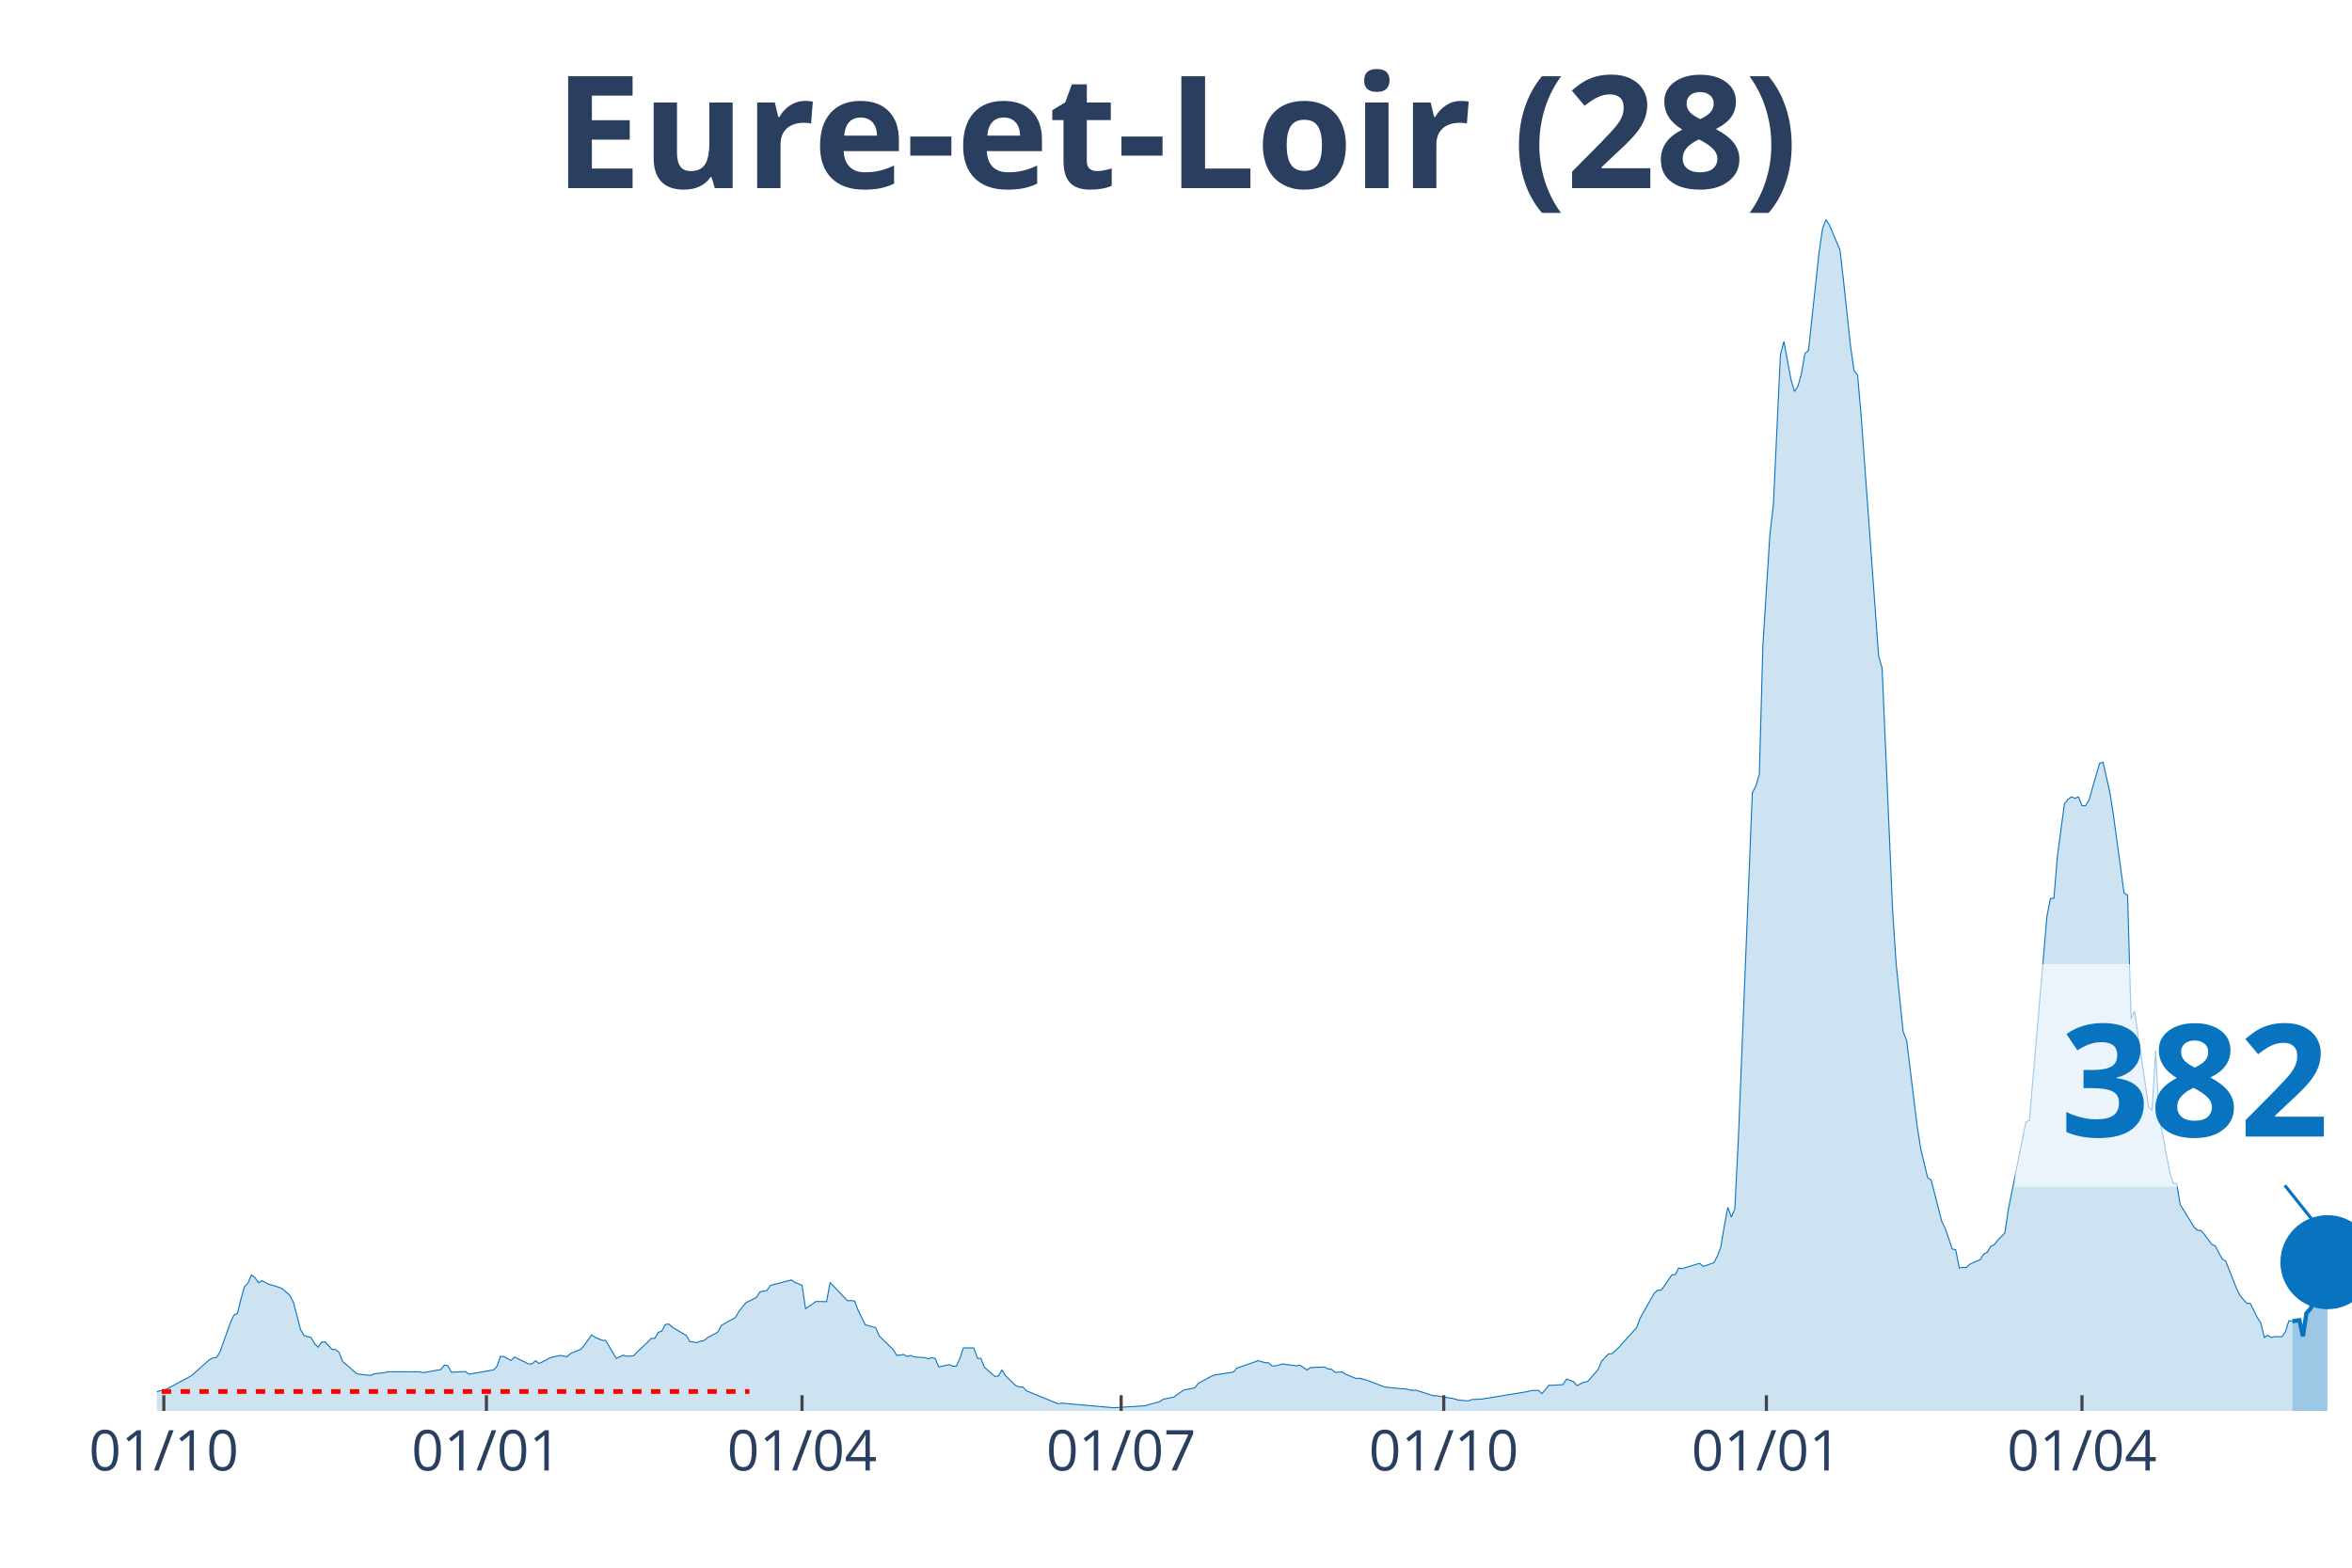
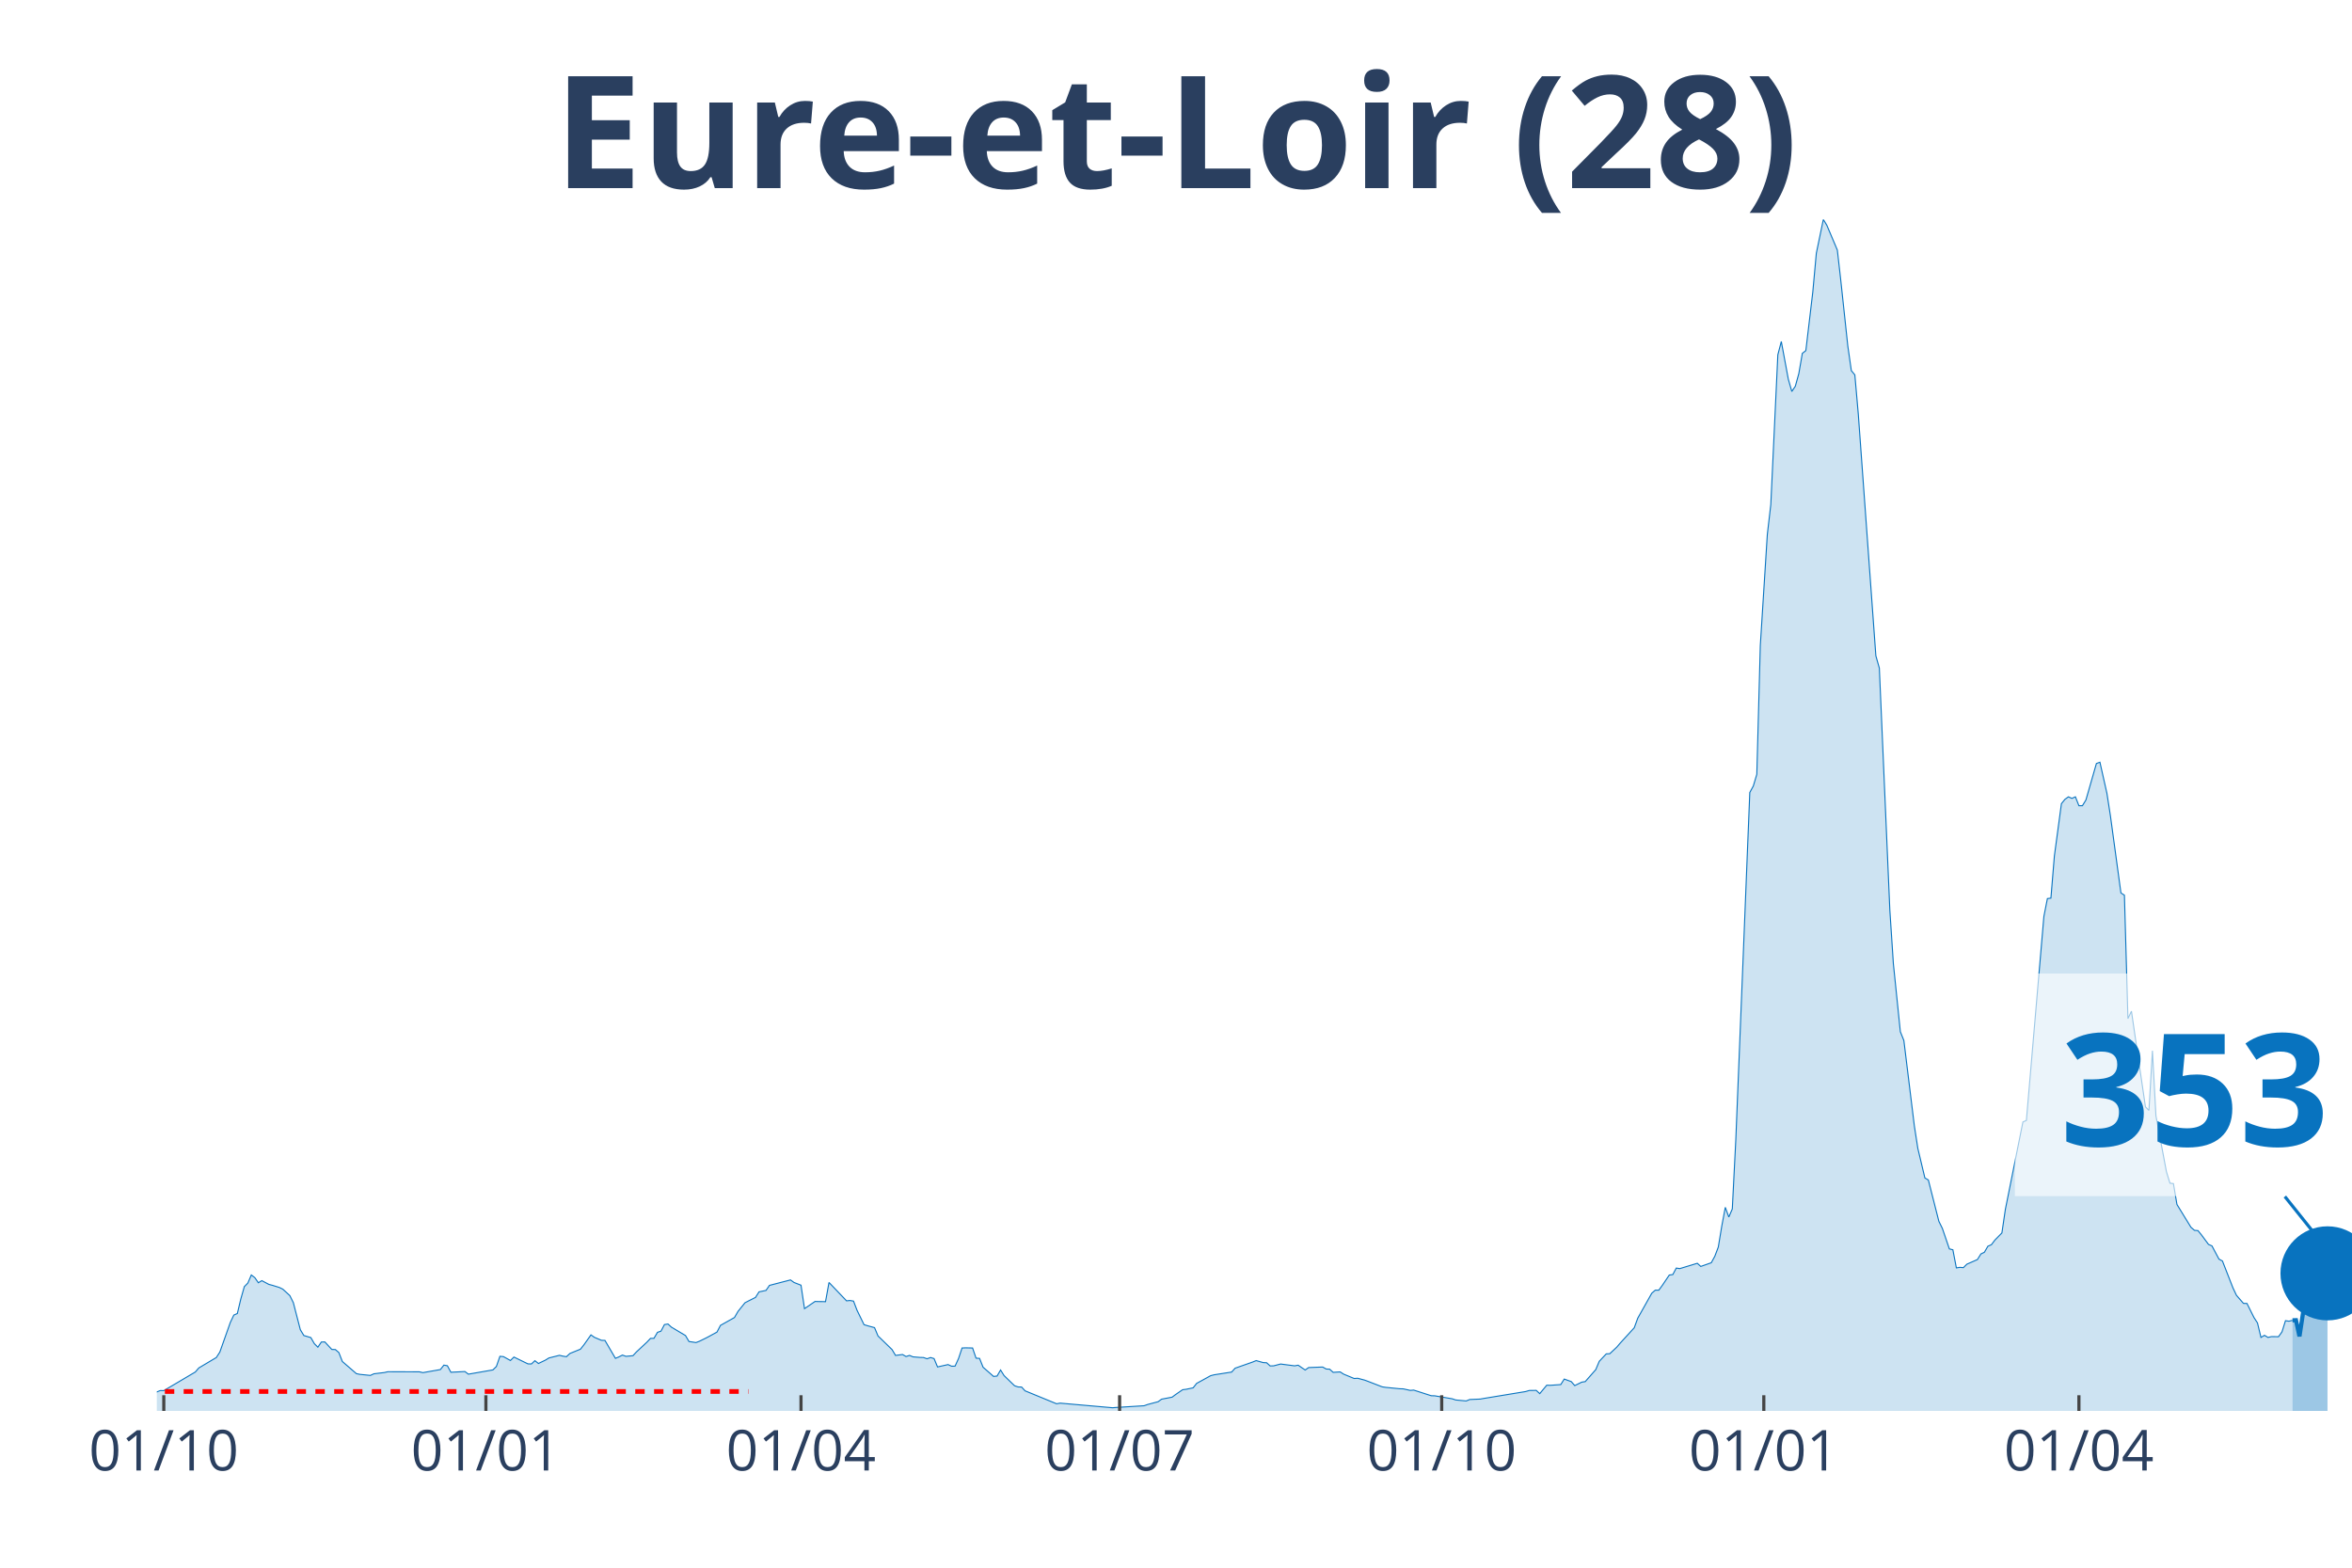
<svg xmlns="http://www.w3.org/2000/svg" class="main-svg" width="1125" height="750" style="" viewBox="0 0 750 500">
  <rect x="0" y="0" width="750" height="500" style="fill: rgb(0, 0, 0); fill-opacity: 0;" />
-   <defs id="defs-bcfba3">
+   <defs id="defs-0826df">
    <g class="clips">
-       <clipPath id="clipbcfba3xyplot" class="plotclip">
+       <clipPath id="clip0826dfxyplot" class="plotclip">
        <rect width="700" height="380" />
      </clipPath>
-       <clipPath class="axesclip" id="clipbcfba3x">
+       <clipPath class="axesclip" id="clip0826dfx">
        <rect x="50" y="0" width="700" height="500" />
      </clipPath>
-       <clipPath class="axesclip" id="clipbcfba3y">
+       <clipPath class="axesclip" id="clip0826dfy">
        <rect x="0" y="70" width="750" height="380" />
      </clipPath>
-       <clipPath class="axesclip" id="clipbcfba3xy">
+       <clipPath class="axesclip" id="clip0826dfxy">
        <rect x="50" y="70" width="700" height="380" />
      </clipPath>
    </g>
    <g class="gradients" />
  </defs>
  <g class="bglayer">
    <rect class="bg" x="50" y="70" width="700" height="380" style="fill: rgb(0, 0, 0); fill-opacity: 0; stroke-width: 0;" />
  </g>
  <g class="layer-below">
    <g class="imagelayer" />
    <g class="shapelayer" />
  </g>
  <g class="cartesianlayer">
    <g class="subplot xy">
      <g class="layer-subplot">
        <g class="shapelayer" />
        <g class="imagelayer" />
      </g>
      <g class="gridlayer">
        <g class="x">
-           <path class="xgrid crisp" transform="translate(52.24,0)" d="M0,70v380" style="stroke: rgb(255, 255, 255); stroke-opacity: 1; stroke-width: 1px;" />
-           <path class="xgrid crisp" transform="translate(155.11,0)" d="M0,70v380" style="stroke: rgb(255, 255, 255); stroke-opacity: 1; stroke-width: 1px;" />
-           <path class="xgrid crisp" transform="translate(255.75,0)" d="M0,70v380" style="stroke: rgb(255, 255, 255); stroke-opacity: 1; stroke-width: 1px;" />
-           <path class="xgrid crisp" transform="translate(357.51,0)" d="M0,70v380" style="stroke: rgb(255, 255, 255); stroke-opacity: 1; stroke-width: 1px;" />
-           <path class="xgrid crisp" transform="translate(460.38,0)" d="M0,70v380" style="stroke: rgb(255, 255, 255); stroke-opacity: 1; stroke-width: 1px;" />
-           <path class="xgrid crisp" transform="translate(563.26,0)" d="M0,70v380" style="stroke: rgb(255, 255, 255); stroke-opacity: 1; stroke-width: 1px;" />
-           <path class="xgrid crisp" transform="translate(663.9,0)" d="M0,70v380" style="stroke: rgb(255, 255, 255); stroke-opacity: 1; stroke-width: 1px;" />
+           <path class="xgrid crisp" transform="translate(52.23,0)" d="M0,70v380" style="stroke: rgb(255, 255, 255); stroke-opacity: 1; stroke-width: 1px;" />
+           <path class="xgrid crisp" transform="translate(154.94,0)" d="M0,70v380" style="stroke: rgb(255, 255, 255); stroke-opacity: 1; stroke-width: 1px;" />
+           <path class="xgrid crisp" transform="translate(255.42,0)" d="M0,70v380" style="stroke: rgb(255, 255, 255); stroke-opacity: 1; stroke-width: 1px;" />
+           <path class="xgrid crisp" transform="translate(357.02,0)" d="M0,70v380" style="stroke: rgb(255, 255, 255); stroke-opacity: 1; stroke-width: 1px;" />
+           <path class="xgrid crisp" transform="translate(459.73,0)" d="M0,70v380" style="stroke: rgb(255, 255, 255); stroke-opacity: 1; stroke-width: 1px;" />
+           <path class="xgrid crisp" transform="translate(562.44,0)" d="M0,70v380" style="stroke: rgb(255, 255, 255); stroke-opacity: 1; stroke-width: 1px;" />
+           <path class="xgrid crisp" transform="translate(662.92,0)" d="M0,70v380" style="stroke: rgb(255, 255, 255); stroke-opacity: 1; stroke-width: 1px;" />
        </g>
        <g class="y" />
      </g>
      <g class="zerolinelayer" />
      <path class="xlines-below" />
      <path class="ylines-below" />
      <g class="overlines-below" />
      <g class="xaxislayer-below" />
      <g class="yaxislayer-below" />
      <g class="overaxes-below" />
-       <g class="plot" transform="translate(50, 70)" clip-path="url('#clipbcfba3xyplot')">
+       <g class="plot" transform="translate(50, 70)" clip-path="url('#clip0826dfxyplot')">
        <g class="scatterlayer mlayer">
-           <g class="trace scatter trace81fd1c" style="stroke-miterlimit: 2;">
+           <g class="trace scatter trace5cdfe7" style="stroke-miterlimit: 2;">
            <g class="fills">
              <g>
-                 <path class="js-fill" d="M680.99,380L-152.08,380L-152.08,379.13L-119.65,379.65L-118.53,379.8L-88.34,379.86L-87.22,379.88L-70.45,379.31L-69.33,379.28L-57.03,378.38L-55.91,377.89L-31.31,375.64L-30.19,375.38L-27.96,374.69L-26.84,373.36L-20.13,373.42L-19.01,374.51L-16.77,373.82L-15.65,373.85L-7.83,373.45L-6.71,373.65L-2.24,373.91L-1.12,374.4L1.12,373.5L2.24,373.53L10.06,369.32L11.18,368.65L16.77,363.66L17.89,363.11L19.01,362.97L20.13,361.23L23.48,351.79L24.6,349.43L25.72,348.93L26.84,344.29L27.96,340.36L29.07,339.23L30.19,336.64L31.31,337.5L32.43,339.12L33.55,338.45L35.78,339.64L36.9,339.93L39.14,340.62L40.26,341.17L42.49,343.22L43.61,345.47L45.85,354.1L46.96,355.95L49.2,356.61L50.32,358.55L51.44,359.67L52.56,358.03L53.67,358L54.79,359.21L55.91,360.4L57.03,360.43L58.15,361.38L59.27,364.24L63.74,368.11L64.86,368.34L68.21,368.68L69.33,368.16L72.68,367.76L73.8,367.5L83.87,367.53L84.98,367.79L90.58,366.81L91.69,365.39L92.81,365.59L93.93,367.67L98.4,367.44L99.52,368.28L107.35,366.92L108.47,365.82L109.58,362.59L110.7,362.68L112.94,363.92L114.06,362.82L118.53,364.99L119.65,365.02L120.77,363.98L121.88,364.87L124.12,363.8L125.24,363.11L128.59,362.27L129.71,362.53L130.83,362.71L131.95,361.67L135.3,360.31L136.42,358.92L138.66,355.75L139.78,356.53L142.01,357.48L143.13,357.51L146.49,363.23L147.6,362.76L148.72,362.19L149.84,362.59L152.08,362.39L153.19,361.18L156.55,358.06L157.67,356.87L158.79,356.85L159.9,354.94L161.02,354.56L162.14,352.46L163.26,352.28L164.38,353.29L168.85,355.95L169.97,357.86L172.2,358.2L173.32,357.77L174.44,357.6L175.56,356.67L178.91,354.85L180.03,352.72L184.5,350.21L185.62,348.27L187.86,345.5L188.98,344.92L191.21,343.8L192.33,342.03L194.57,341.57L195.69,339.96L202.4,338.22L203.51,339.03L205.75,339.9L206.87,347.38L210.22,345.09L211.34,345.12L213.58,345.15L214.7,339.03L220.29,344.89L221.41,344.78L222.52,344.98L223.64,347.9L225.88,352.49L227,352.83L229.23,353.44L230.35,356.09L234.82,360.43L235.94,362.3L238.18,362.01L239.3,362.65L240.42,362.3L241.53,362.76L243.77,362.94L244.89,362.97L246.01,363.37L247.12,362.97L248.24,363.31L249.36,365.97L252.72,365.22L253.83,365.74L254.95,365.71L256.07,363.28L257.19,359.93L258.31,359.88L260.54,359.93L261.66,363.17L262.78,363.25L263.9,366.06L267.25,369L268.37,368.88L269.49,366.95L270.61,368.74L273.96,371.97L275.08,372.35L276.2,372.38L277.32,373.59L287.38,377.72L288.5,377.52L305.27,378.99L306.39,378.9L315.34,378.35L316.45,377.95L319.81,377.06L320.93,376.25L324.28,375.61L325.4,374.77L327.64,373.24L328.75,373.1L330.99,372.64L332.11,371.22L336.58,368.77L337.7,368.48L343.29,367.61L344.41,366.37L350,364.41L351.12,363.95L353.35,364.58L354.47,364.64L355.59,365.65L356.71,365.62L358.95,365.04L360.06,365.19L363.42,365.62L364.54,365.42L366.77,366.95L367.89,366.17L372.36,366L373.48,366.63L374.6,366.69L375.72,367.7L377.96,367.56L379.07,368.28L382.43,369.66L383.55,369.58L385.78,370.18L386.9,370.59L391.37,372.32L392.49,372.49L396.96,372.93L398.08,372.96L400.32,373.45L401.44,373.36L407.03,375.15L408.15,375.18L413.74,376.13L414.86,376.51L418.21,376.82L419.33,376.36L422.68,376.22L423.8,376.02L437.22,373.82L438.34,373.48L440.58,373.45L441.69,374.49L443.93,371.8L445.05,371.83L448.4,371.6L449.52,369.84L451.76,370.65L452.88,371.92L455.11,370.82L456.23,370.65L459.58,366.83L460.7,364.18L462.94,361.81L464.06,361.75L466.29,359.67L467.41,358.35L471.88,353.47L473,350.41L477.48,342.47L478.59,341.49L479.71,341.49L480.83,339.98L483.07,336.66L484.19,336.52L485.3,334.44L486.42,334.61L492.01,332.91L493.13,333.92L496.49,332.74L497.6,330.69L498.72,327.74L499.84,321.02L500.96,315.07L502.08,318.16L503.19,315.59L504.31,293.53L508.79,182.75L509.9,180.7L511.02,176.95L512.14,135.92L514.38,100.47L515.5,90.91L517.73,43.16L518.85,38.92L521.09,50.96L522.2,54.85L523.32,53.18L524.44,49.17L525.56,42.7L526.68,41.83L530.03,10.74L531.15,2.97L532.27,0L533.39,1.85L536.74,9.76L537.86,19.57L540.1,40.39L541.21,48.21L542.33,49.57L543.45,62.22L549.04,139.16L550.16,143.08L553.51,220.29L554.63,237.32L556.87,259.06L557.99,261.86L561.34,289.14L562.46,296.3L564.7,305.69L565.81,306.35L569.17,319.52L570.29,321.8L572.52,328.32L573.64,328.61L574.76,334.38L575.88,334.21L577,334.3L578.12,333.2L581.47,331.73L582.59,329.94L583.71,329.39L584.82,327.48L585.94,326.99L587.06,325.52L589.3,323.24L590.42,315.7L596.01,287.84L597.12,287.35L602.72,222.28L603.83,216.59L604.95,216.45L606.07,202.96L608.31,186.33L609.42,184.95L610.54,184.14L611.66,184.63L612.78,184.14L613.9,186.97L615.02,186.97L616.13,185.15L619.49,173.51L620.61,173.11L622.84,183.01L623.96,190.23L627.32,214.8L628.43,215.52L629.55,254.87L630.67,252.51L635.14,283.02L636.26,284.15L637.38,265.12L638.5,285.88L641.85,303.72L642.97,307.36L644.09,307.5L645.21,314.15L649.68,321.42L650.8,322.4L651.92,322.49L653.04,323.85L655.27,326.88L656.39,327.37L658.63,331.58L659.74,332.19L663.1,340.76L664.22,343.13L666.45,345.7L667.57,345.73L669.81,350.21L670.93,351.94L672.04,356.56L673.16,355.89L674.28,356.56L675.4,356.3L677.64,356.33L678.75,354.8L679.87,351.22L680.99,351.39" style="fill: rgb(8, 115, 191); fill-opacity: 0.2; stroke-width: 0;" />
+                 <path class="js-fill" d="M681.02,380L-151.83,380L-151.83,379.13L-119.46,379.65L-118.34,379.8L-88.2,379.86L-87.08,379.88L-70.33,379.31L-69.22,379.28L-56.94,378.38L-55.82,377.89L-31.26,375.64L-30.14,375.38L-27.91,374.69L-26.79,373.36L-20.1,373.42L-18.98,374.51L-16.75,373.82L-15.63,373.85L-7.81,373.45L-6.7,373.65L-2.23,373.91L-1.12,374.4L1.12,373.5L2.23,373.53L12.28,367.59L13.4,366.29L18.98,362.97L20.1,361.23L23.44,351.79L24.56,349.43L25.68,348.93L26.79,344.29L27.91,340.36L29.03,339.23L30.14,336.64L31.26,337.5L32.38,339.12L33.49,338.45L35.73,339.64L36.84,339.93L39.07,340.62L40.19,341.17L42.42,343.22L43.54,345.47L45.77,354.1L46.89,355.95L49.12,356.61L50.24,358.55L51.36,359.67L52.47,358.03L53.59,358L54.7,359.21L55.82,360.4L56.94,360.43L58.05,361.38L59.17,364.24L63.64,368.11L64.75,368.34L68.1,368.68L69.22,368.16L72.57,367.76L73.68,367.5L83.73,367.53L84.85,367.79L90.43,366.81L91.55,365.39L92.66,365.59L93.78,367.67L98.25,367.44L99.36,368.28L107.18,366.92L108.29,365.82L109.41,362.59L110.53,362.68L112.76,363.92L113.88,362.82L118.34,364.99L119.46,365.02L120.57,363.98L121.69,364.87L123.92,363.8L125.04,363.11L128.39,362.27L129.51,362.53L130.62,362.71L131.74,361.67L135.09,360.31L136.2,358.92L138.44,355.75L139.55,356.53L141.79,357.48L142.9,357.51L146.25,363.23L147.37,362.76L148.48,362.19L149.6,362.59L151.83,362.39L152.95,361.18L156.3,358.06L157.42,356.87L158.53,356.85L159.65,354.94L160.77,354.56L161.88,352.46L163,352.28L164.11,353.29L168.58,355.95L169.7,357.86L171.93,358.2L173.05,357.77L175.28,356.67L176.4,356.07L178.63,354.85L179.74,352.72L184.21,350.21L185.33,348.27L187.56,345.5L188.68,344.92L190.91,343.8L192.03,342.03L194.26,341.57L195.37,339.96L202.07,338.22L203.19,339.03L205.42,339.9L206.54,347.38L209.89,345.09L211,345.12L213.24,345.15L214.35,339.03L219.94,344.89L221.05,344.78L222.17,344.98L223.29,347.9L225.52,352.49L226.63,352.83L228.87,353.44L229.98,356.09L234.45,360.43L235.57,362.3L237.8,362.01L238.92,362.65L240.03,362.3L241.15,362.76L243.38,362.94L244.5,362.97L245.61,363.37L246.73,362.97L247.85,363.31L248.96,365.97L252.31,365.22L253.43,365.74L254.55,365.71L255.66,363.28L256.78,359.93L257.89,359.88L260.13,359.93L261.24,363.17L262.36,363.25L263.48,366.06L266.83,369L267.94,368.88L269.06,366.95L270.18,368.74L273.52,371.97L274.64,372.35L275.76,372.38L276.87,373.59L286.92,377.72L288.04,377.52L304.78,378.99L305.9,378.9L314.83,378.35L315.95,377.95L319.3,377.06L320.41,376.25L323.76,375.61L324.88,374.77L327.11,373.24L328.23,373.1L330.46,372.64L331.58,371.22L336.04,368.77L337.16,368.48L342.74,367.61L343.86,366.37L349.44,364.41L350.56,363.95L352.79,364.58L353.91,364.64L355.02,365.65L356.14,365.62L358.37,365.04L359.49,365.19L362.84,365.62L363.96,365.42L366.19,366.95L367.3,366.17L371.77,366L372.89,366.63L374,366.69L375.12,367.7L377.35,367.56L378.47,368.28L381.82,369.66L382.93,369.58L385.17,370.18L386.28,370.59L390.75,372.32L391.87,372.49L396.33,372.93L397.45,372.96L399.68,373.45L400.8,373.36L406.38,375.15L407.5,375.18L413.08,376.13L414.19,376.51L417.54,376.82L418.66,376.36L422.01,376.22L423.13,376.02L436.52,373.82L437.64,373.48L439.87,373.45L440.99,374.49L443.22,371.8L444.34,371.83L447.69,371.6L448.8,369.84L451.04,370.65L452.15,371.92L454.39,370.82L455.5,370.65L458.85,366.83L459.97,364.18L462.2,361.81L463.32,361.75L465.55,359.67L466.67,358.35L471.13,353.47L472.25,350.41L476.71,342.47L477.83,341.49L478.95,341.49L480.06,339.98L482.3,336.66L483.41,336.52L484.53,334.44L485.65,334.61L491.23,332.91L492.34,333.92L495.69,332.74L496.81,330.69L497.93,327.74L499.04,321.02L500.16,315.07L501.28,318.16L502.39,315.59L503.51,293.53L507.97,182.75L509.09,180.7L510.21,176.95L511.32,135.92L513.56,100.47L514.67,90.91L516.91,43.16L518.02,38.92L520.26,50.96L521.37,54.85L522.49,53.18L523.6,49.17L524.72,42.7L525.84,41.83L528.07,23.04L529.19,10.74L531.42,0L532.54,1.85L535.89,9.76L537,19.57L539.23,40.39L540.35,48.21L541.47,49.57L542.58,62.22L548.17,139.16L549.28,143.08L552.63,220.29L553.75,237.32L555.98,259.06L557.1,261.86L560.45,289.14L561.56,296.3L563.8,305.69L564.91,306.35L568.26,319.52L569.38,321.8L571.61,328.32L572.73,328.61L573.84,334.38L574.96,334.21L576.08,334.3L577.19,333.2L580.54,331.73L581.66,329.94L582.78,329.39L583.89,327.48L585.01,326.99L586.12,325.52L588.36,323.24L589.47,315.7L595.06,287.84L596.17,287.35L601.75,222.28L602.87,216.59L603.99,216.45L605.1,202.96L607.34,186.33L608.45,184.95L609.57,184.14L610.69,184.63L611.8,184.14L612.92,186.97L614.04,186.97L615.15,185.15L618.5,173.51L619.62,173.11L621.85,183.01L622.97,190.23L626.32,214.8L627.43,215.52L628.55,254.87L629.67,252.51L634.13,283.02L635.25,284.15L636.36,265.12L637.48,285.88L640.83,303.72L641.95,307.36L643.06,307.5L644.18,314.15L648.64,321.42L649.76,322.4L650.88,322.49L651.99,323.85L654.23,326.88L655.34,327.37L657.58,331.58L658.69,332.19L662.04,340.76L663.16,343.13L665.39,345.7L666.51,345.73L668.74,350.21L669.86,351.94L670.97,356.56L672.09,355.89L673.21,356.56L674.32,356.3L676.56,356.33L677.67,354.8L678.79,351.22L679.9,351.39L681.02,351.1" style="fill: rgb(8, 115, 191); fill-opacity: 0.2; stroke-width: 0;" />
              </g>
            </g>
            <g class="errorbars" />
            <g class="lines">
-               <path class="js-line" d="M-152.08,379.13L-119.65,379.65L-118.53,379.8L-88.34,379.86L-87.22,379.88L-70.45,379.31L-69.33,379.28L-57.03,378.38L-55.91,377.89L-31.31,375.64L-30.19,375.38L-27.96,374.69L-26.84,373.36L-20.13,373.42L-19.01,374.51L-16.77,373.82L-15.65,373.85L-7.83,373.45L-6.71,373.65L-2.24,373.91L-1.12,374.4L1.12,373.5L2.24,373.53L10.06,369.32L11.18,368.65L16.77,363.66L17.89,363.11L19.01,362.97L20.13,361.23L23.48,351.79L24.6,349.43L25.72,348.93L26.84,344.29L27.96,340.36L29.07,339.23L30.19,336.64L31.31,337.5L32.43,339.12L33.55,338.45L35.78,339.64L36.9,339.93L39.14,340.62L40.26,341.17L42.49,343.22L43.61,345.47L45.85,354.1L46.96,355.95L49.2,356.61L50.32,358.55L51.44,359.67L52.56,358.03L53.67,358L54.79,359.21L55.91,360.4L57.03,360.43L58.15,361.38L59.27,364.24L63.74,368.11L64.86,368.34L68.21,368.68L69.33,368.16L72.68,367.76L73.8,367.5L83.87,367.53L84.98,367.79L90.58,366.81L91.69,365.39L92.81,365.59L93.93,367.67L98.4,367.44L99.52,368.28L107.35,366.92L108.47,365.82L109.58,362.59L110.7,362.68L112.94,363.92L114.06,362.82L118.53,364.99L119.65,365.02L120.77,363.98L121.88,364.87L124.12,363.8L125.24,363.11L128.59,362.27L129.71,362.53L130.83,362.71L131.95,361.67L135.3,360.31L136.42,358.92L138.66,355.75L139.78,356.53L142.01,357.48L143.13,357.51L146.49,363.23L147.6,362.76L148.72,362.19L149.84,362.59L152.08,362.39L153.19,361.18L156.55,358.06L157.67,356.87L158.79,356.85L159.9,354.94L161.02,354.56L162.14,352.46L163.26,352.28L164.38,353.29L168.85,355.95L169.97,357.86L172.2,358.2L173.32,357.77L174.44,357.6L175.56,356.67L178.91,354.85L180.03,352.72L184.5,350.21L185.62,348.27L187.86,345.5L188.98,344.92L191.21,343.8L192.33,342.03L194.57,341.57L195.69,339.96L202.4,338.22L203.51,339.03L205.75,339.9L206.87,347.38L210.22,345.09L211.34,345.12L213.58,345.15L214.7,339.03L220.29,344.89L221.41,344.78L222.52,344.98L223.64,347.9L225.88,352.49L227,352.83L229.23,353.44L230.35,356.09L234.82,360.43L235.94,362.3L238.18,362.01L239.3,362.65L240.42,362.3L241.53,362.76L243.77,362.94L244.89,362.97L246.01,363.37L247.12,362.97L248.24,363.31L249.36,365.97L252.72,365.22L253.83,365.74L254.95,365.71L256.07,363.28L257.19,359.93L258.31,359.88L260.54,359.93L261.66,363.17L262.78,363.25L263.9,366.06L267.25,369L268.37,368.88L269.49,366.95L270.61,368.74L273.96,371.97L275.08,372.35L276.2,372.38L277.32,373.59L287.38,377.72L288.5,377.52L305.27,378.99L306.39,378.9L315.34,378.35L316.45,377.95L319.81,377.06L320.93,376.25L324.28,375.61L325.4,374.77L327.64,373.24L328.75,373.1L330.99,372.64L332.11,371.22L336.58,368.77L337.7,368.48L343.29,367.61L344.41,366.37L350,364.41L351.12,363.95L353.35,364.58L354.47,364.64L355.59,365.65L356.71,365.62L358.95,365.04L360.06,365.19L363.42,365.62L364.54,365.42L366.77,366.95L367.89,366.17L372.36,366L373.48,366.63L374.6,366.69L375.72,367.7L377.96,367.56L379.07,368.28L382.43,369.66L383.55,369.58L385.78,370.18L386.9,370.59L391.37,372.32L392.49,372.49L396.96,372.93L398.08,372.96L400.32,373.45L401.44,373.36L407.03,375.15L408.15,375.18L413.74,376.13L414.86,376.51L418.21,376.82L419.33,376.36L422.68,376.22L423.8,376.02L437.22,373.82L438.34,373.48L440.58,373.45L441.69,374.49L443.93,371.8L445.05,371.83L448.4,371.6L449.52,369.84L451.76,370.65L452.88,371.92L455.11,370.82L456.23,370.65L459.58,366.83L460.7,364.18L462.94,361.81L464.06,361.75L466.29,359.67L467.41,358.35L471.88,353.47L473,350.41L477.48,342.47L478.59,341.49L479.71,341.49L480.83,339.98L483.07,336.66L484.19,336.52L485.3,334.44L486.42,334.61L492.01,332.91L493.13,333.92L496.49,332.74L497.6,330.69L498.72,327.74L499.84,321.02L500.96,315.07L502.08,318.16L503.19,315.59L504.31,293.53L508.79,182.75L509.9,180.7L511.02,176.95L512.14,135.92L514.38,100.47L515.5,90.91L517.73,43.16L518.85,38.92L521.09,50.96L522.2,54.85L523.32,53.18L524.44,49.17L525.56,42.7L526.68,41.83L530.03,10.74L531.15,2.97L532.27,0L533.39,1.85L536.74,9.76L537.86,19.57L540.1,40.39L541.21,48.21L542.33,49.57L543.45,62.22L549.04,139.16L550.16,143.08L553.51,220.29L554.63,237.32L556.87,259.06L557.99,261.86L561.34,289.14L562.46,296.3L564.7,305.69L565.81,306.35L569.17,319.52L570.29,321.8L572.52,328.32L573.64,328.61L574.76,334.38L575.88,334.21L577,334.3L578.12,333.2L581.47,331.73L582.59,329.94L583.71,329.39L584.82,327.48L585.94,326.99L587.06,325.52L589.3,323.24L590.42,315.7L596.01,287.84L597.12,287.35L602.72,222.28L603.83,216.59L604.95,216.45L606.07,202.96L608.31,186.33L609.42,184.95L610.54,184.14L611.66,184.63L612.78,184.14L613.9,186.97L615.02,186.97L616.13,185.15L619.49,173.51L620.61,173.11L622.84,183.01L623.96,190.23L627.32,214.8L628.43,215.52L629.55,254.87L630.67,252.51L635.14,283.02L636.26,284.15L637.38,265.12L638.5,285.88L641.85,303.72L642.97,307.36L644.09,307.5L645.21,314.15L649.68,321.42L650.8,322.4L651.92,322.49L653.04,323.85L655.27,326.88L656.39,327.37L658.63,331.58L659.74,332.19L663.1,340.76L664.22,343.13L666.45,345.7L667.57,345.73L669.81,350.21L670.93,351.94L672.04,356.56L673.16,355.89L674.28,356.56L675.4,356.3L677.64,356.33L678.75,354.8L679.87,351.22L680.99,351.39" style="vector-effect: non-scaling-stroke; fill: none; stroke: rgb(8, 115, 191); stroke-opacity: 1; stroke-width: 0.5px; opacity: 1;" />
+               <path class="js-line" d="M-151.83,379.13L-119.46,379.65L-118.34,379.8L-88.2,379.86L-87.08,379.88L-70.33,379.31L-69.22,379.28L-56.94,378.38L-55.82,377.89L-31.26,375.64L-30.14,375.38L-27.91,374.69L-26.79,373.36L-20.1,373.42L-18.98,374.51L-16.75,373.82L-15.63,373.85L-7.81,373.45L-6.7,373.65L-2.23,373.91L-1.12,374.4L1.12,373.5L2.23,373.53L12.28,367.59L13.4,366.29L18.98,362.97L20.1,361.23L23.44,351.79L24.56,349.43L25.68,348.93L26.79,344.29L27.91,340.36L29.03,339.23L30.14,336.64L31.26,337.5L32.38,339.12L33.49,338.45L35.73,339.64L36.84,339.93L39.07,340.62L40.19,341.17L42.42,343.22L43.54,345.47L45.77,354.1L46.89,355.95L49.12,356.61L50.24,358.55L51.36,359.67L52.47,358.03L53.59,358L54.7,359.21L55.82,360.4L56.94,360.43L58.05,361.38L59.17,364.24L63.64,368.11L64.75,368.34L68.1,368.68L69.22,368.16L72.57,367.76L73.68,367.5L83.73,367.53L84.85,367.79L90.43,366.81L91.55,365.39L92.66,365.59L93.78,367.67L98.25,367.44L99.36,368.28L107.18,366.92L108.29,365.82L109.41,362.59L110.53,362.68L112.76,363.92L113.88,362.82L118.34,364.99L119.46,365.02L120.57,363.98L121.69,364.87L123.92,363.8L125.04,363.11L128.39,362.27L129.51,362.53L130.62,362.71L131.74,361.67L135.09,360.31L136.2,358.92L138.44,355.75L139.55,356.53L141.79,357.48L142.9,357.51L146.25,363.23L147.37,362.76L148.48,362.19L149.6,362.59L151.83,362.39L152.95,361.18L156.3,358.06L157.42,356.87L158.53,356.85L159.65,354.94L160.77,354.56L161.88,352.46L163,352.28L164.11,353.29L168.58,355.95L169.7,357.86L171.93,358.2L173.05,357.77L175.28,356.67L176.4,356.07L178.63,354.85L179.74,352.72L184.21,350.21L185.33,348.27L187.56,345.5L188.68,344.92L190.91,343.8L192.03,342.03L194.26,341.57L195.37,339.96L202.07,338.22L203.19,339.03L205.42,339.9L206.54,347.38L209.89,345.09L211,345.12L213.24,345.15L214.35,339.03L219.94,344.89L221.05,344.78L222.17,344.98L223.29,347.9L225.52,352.49L226.63,352.83L228.87,353.44L229.98,356.09L234.45,360.43L235.57,362.3L237.8,362.01L238.92,362.65L240.03,362.3L241.15,362.76L243.38,362.94L244.5,362.97L245.61,363.37L246.73,362.97L247.85,363.31L248.96,365.97L252.31,365.22L253.43,365.74L254.55,365.71L255.66,363.28L256.78,359.93L257.89,359.88L260.13,359.93L261.24,363.17L262.36,363.25L263.48,366.06L266.83,369L267.94,368.88L269.06,366.95L270.18,368.74L273.52,371.97L274.64,372.35L275.76,372.38L276.87,373.59L286.92,377.72L288.04,377.52L304.78,378.99L305.9,378.9L314.83,378.35L315.95,377.95L319.3,377.06L320.41,376.25L323.76,375.61L324.88,374.77L327.11,373.24L328.23,373.1L330.46,372.64L331.58,371.22L336.04,368.77L337.16,368.48L342.74,367.61L343.86,366.37L349.44,364.41L350.56,363.95L352.79,364.58L353.91,364.64L355.02,365.65L356.14,365.62L358.37,365.04L359.49,365.19L362.84,365.62L363.96,365.42L366.19,366.95L367.3,366.17L371.77,366L372.89,366.63L374,366.69L375.12,367.7L377.35,367.56L378.47,368.28L381.82,369.66L382.93,369.58L385.17,370.18L386.28,370.59L390.75,372.32L391.87,372.49L396.33,372.93L397.45,372.96L399.68,373.45L400.8,373.36L406.38,375.15L407.5,375.18L413.08,376.13L414.19,376.51L417.54,376.82L418.66,376.36L422.01,376.22L423.13,376.02L436.52,373.82L437.64,373.48L439.87,373.45L440.99,374.49L443.22,371.8L444.34,371.83L447.69,371.6L448.8,369.84L451.04,370.65L452.15,371.92L454.39,370.82L455.5,370.65L458.85,366.83L459.97,364.18L462.2,361.81L463.32,361.75L465.55,359.67L466.67,358.35L471.13,353.47L472.25,350.41L476.71,342.47L477.83,341.49L478.95,341.49L480.06,339.98L482.3,336.66L483.41,336.52L484.53,334.44L485.65,334.61L491.23,332.91L492.34,333.92L495.69,332.74L496.81,330.69L497.93,327.74L499.04,321.02L500.16,315.07L501.28,318.16L502.39,315.59L503.51,293.53L507.97,182.75L509.09,180.7L510.21,176.95L511.32,135.92L513.56,100.47L514.67,90.91L516.91,43.16L518.02,38.92L520.26,50.96L521.37,54.85L522.49,53.18L523.6,49.17L524.72,42.7L525.84,41.83L528.07,23.04L529.19,10.74L531.42,0L532.54,1.85L535.89,9.76L537,19.57L539.23,40.39L540.35,48.21L541.47,49.57L542.58,62.22L548.17,139.16L549.28,143.08L552.63,220.29L553.75,237.32L555.98,259.06L557.1,261.86L560.45,289.14L561.56,296.3L563.8,305.69L564.91,306.35L568.26,319.52L569.38,321.8L571.61,328.32L572.73,328.61L573.84,334.38L574.96,334.21L576.08,334.3L577.19,333.2L580.54,331.73L581.66,329.94L582.78,329.39L583.89,327.48L585.01,326.99L586.12,325.52L588.36,323.24L589.47,315.7L595.06,287.84L596.17,287.35L601.75,222.28L602.87,216.59L603.99,216.45L605.1,202.96L607.34,186.33L608.45,184.95L609.57,184.14L610.69,184.63L611.8,184.14L612.92,186.97L614.04,186.97L615.15,185.15L618.5,173.51L619.62,173.11L621.85,183.01L622.97,190.23L626.32,214.8L627.43,215.52L628.55,254.87L629.67,252.51L634.13,283.02L635.25,284.15L636.36,265.12L637.48,285.88L640.83,303.72L641.95,307.36L643.06,307.5L644.18,314.15L648.64,321.42L649.76,322.4L650.88,322.49L651.99,323.85L654.23,326.88L655.34,327.37L657.58,331.58L658.69,332.19L662.04,340.76L663.16,343.13L665.39,345.7L666.51,345.73L668.74,350.21L669.86,351.94L670.97,356.56L672.09,355.89L673.21,356.56L674.32,356.3L676.56,356.33L677.67,354.8L678.79,351.22L679.9,351.39L681.02,351.1" style="vector-effect: non-scaling-stroke; fill: none; stroke: rgb(8, 115, 191); stroke-opacity: 1; stroke-width: 0.5px; opacity: 1;" />
            </g>
            <g class="points" />
            <g class="text" />
          </g>
-           <g class="trace scatter traceee3a53" style="stroke-miterlimit: 2;">
+           <g class="trace scatter traceee0b93" style="stroke-miterlimit: 2;">
            <g class="fills">
              <g>
-                 <path class="js-fill" d="M692.17,380L680.99,380L680.99,351.39L683.23,351.07L684.35,356.21L685.46,348.85L686.58,347.61L689.94,342.03L691.05,342.15L692.17,332.56" style="fill: rgb(8, 115, 191); fill-opacity: 0.4; stroke-width: 0;" />
+                 <path class="js-fill" d="M692.19,380L681.02,380L681.02,351.1L682.14,351.07L683.25,356.21L684.37,348.85L685.49,347.61L688.84,342.01L689.95,342.09L691.07,332.51L692.19,336.12" style="fill: rgb(8, 115, 191); fill-opacity: 0.4; stroke-width: 0;" />
              </g>
            </g>
            <g class="errorbars" />
            <g class="lines">
-               <path class="js-line" d="M680.99,351.39L683.23,351.07L684.35,356.21L685.46,348.85L686.58,347.61L689.94,342.03L691.05,342.15L692.17,332.56" style="vector-effect: non-scaling-stroke; fill: none; stroke: rgb(8, 115, 191); stroke-opacity: 1; stroke-width: 2px; opacity: 1;" />
+               <path class="js-line" d="M681.02,351.1L682.14,351.07L683.25,356.21L684.37,348.85L685.49,347.61L688.84,342.01L689.95,342.09L691.07,332.51L692.19,336.12" style="vector-effect: non-scaling-stroke; fill: none; stroke: rgb(8, 115, 191); stroke-opacity: 1; stroke-width: 2px; opacity: 1;" />
            </g>
            <g class="points" />
            <g class="text" />
          </g>
-           <g class="trace scatter trace785070" style="stroke-miterlimit: 2; opacity: 1;">
+           <g class="trace scatter traceb9bf96" style="stroke-miterlimit: 2; opacity: 1;">
            <g class="fills" />
            <g class="errorbars" />
            <g class="lines" />
            <g class="points">
-               <path class="point" transform="translate(692.17,332.56)" d="M15,0A15,15 0 1,1 0,-15A15,15 0 0,1 15,0Z" style="opacity: 1; stroke-width: 0px; fill: rgb(8, 115, 191); fill-opacity: 1;" />
+               <path class="point" transform="translate(692.19,336.12)" d="M15,0A15,15 0 1,1 0,-15A15,15 0 0,1 15,0Z" style="opacity: 1; stroke-width: 0px; fill: rgb(8, 115, 191); fill-opacity: 1;" />
            </g>
            <g class="text" />
          </g>
        </g>
      </g>
      <g class="overplot" />
      <path class="xlines-above crisp" style="fill: none; stroke-width: 1px; stroke: rgb(0, 0, 0); stroke-opacity: 0;" d="" />
      <path class="ylines-above crisp" style="fill: none;" d="M0,0" />
      <g class="overlines-above" />
      <g class="xaxislayer-above">
-         <path class="xtick ticks crisp" d="M0,450v-5" transform="translate(52.24,0)" style="stroke: rgb(68, 68, 68); stroke-opacity: 1; stroke-width: 1px;" />
-         <path class="xtick ticks crisp" d="M0,450v-5" transform="translate(155.11,0)" style="stroke: rgb(68, 68, 68); stroke-opacity: 1; stroke-width: 1px;" />
-         <path class="xtick ticks crisp" d="M0,450v-5" transform="translate(255.75,0)" style="stroke: rgb(68, 68, 68); stroke-opacity: 1; stroke-width: 1px;" />
-         <path class="xtick ticks crisp" d="M0,450v-5" transform="translate(357.51,0)" style="stroke: rgb(68, 68, 68); stroke-opacity: 1; stroke-width: 1px;" />
-         <path class="xtick ticks crisp" d="M0,450v-5" transform="translate(460.38,0)" style="stroke: rgb(68, 68, 68); stroke-opacity: 1; stroke-width: 1px;" />
-         <path class="xtick ticks crisp" d="M0,450v-5" transform="translate(563.26,0)" style="stroke: rgb(68, 68, 68); stroke-opacity: 1; stroke-width: 1px;" />
-         <path class="xtick ticks crisp" d="M0,450v-5" transform="translate(663.9,0)" style="stroke: rgb(68, 68, 68); stroke-opacity: 1; stroke-width: 1px;" />
+         <path class="xtick ticks crisp" d="M0,450v-5" transform="translate(52.23,0)" style="stroke: rgb(68, 68, 68); stroke-opacity: 1; stroke-width: 1px;" />
+         <path class="xtick ticks crisp" d="M0,450v-5" transform="translate(154.94,0)" style="stroke: rgb(68, 68, 68); stroke-opacity: 1; stroke-width: 1px;" />
+         <path class="xtick ticks crisp" d="M0,450v-5" transform="translate(255.42,0)" style="stroke: rgb(68, 68, 68); stroke-opacity: 1; stroke-width: 1px;" />
+         <path class="xtick ticks crisp" d="M0,450v-5" transform="translate(357.02,0)" style="stroke: rgb(68, 68, 68); stroke-opacity: 1; stroke-width: 1px;" />
+         <path class="xtick ticks crisp" d="M0,450v-5" transform="translate(459.73,0)" style="stroke: rgb(68, 68, 68); stroke-opacity: 1; stroke-width: 1px;" />
+         <path class="xtick ticks crisp" d="M0,450v-5" transform="translate(562.44,0)" style="stroke: rgb(68, 68, 68); stroke-opacity: 1; stroke-width: 1px;" />
+         <path class="xtick ticks crisp" d="M0,450v-5" transform="translate(662.92,0)" style="stroke: rgb(68, 68, 68); stroke-opacity: 1; stroke-width: 1px;" />
        <g class="xtick">
-           <text text-anchor="middle" x="0" y="469" transform="translate(52.24,0)" style="font-family: 'Open Sans', verdana, arial, sans-serif; font-size: 18px; fill: rgb(42, 63, 95); fill-opacity: 1; white-space: pre;">01/10</text>
+           <text text-anchor="middle" x="0" y="469" transform="translate(52.23,0)" style="font-family: 'Open Sans', verdana, arial, sans-serif; font-size: 18px; fill: rgb(42, 63, 95); fill-opacity: 1; white-space: pre;">01/10</text>
        </g>
        <g class="xtick">
-           <text text-anchor="middle" x="0" y="469" transform="translate(155.11,0)" style="font-family: 'Open Sans', verdana, arial, sans-serif; font-size: 18px; fill: rgb(42, 63, 95); fill-opacity: 1; white-space: pre;">01/01</text>
+           <text text-anchor="middle" x="0" y="469" transform="translate(154.94,0)" style="font-family: 'Open Sans', verdana, arial, sans-serif; font-size: 18px; fill: rgb(42, 63, 95); fill-opacity: 1; white-space: pre;">01/01</text>
        </g>
        <g class="xtick">
-           <text text-anchor="middle" x="0" y="469" transform="translate(255.75,0)" style="font-family: 'Open Sans', verdana, arial, sans-serif; font-size: 18px; fill: rgb(42, 63, 95); fill-opacity: 1; white-space: pre;">01/04</text>
+           <text text-anchor="middle" x="0" y="469" transform="translate(255.42,0)" style="font-family: 'Open Sans', verdana, arial, sans-serif; font-size: 18px; fill: rgb(42, 63, 95); fill-opacity: 1; white-space: pre;">01/04</text>
        </g>
        <g class="xtick">
-           <text text-anchor="middle" x="0" y="469" transform="translate(357.51,0)" style="font-family: 'Open Sans', verdana, arial, sans-serif; font-size: 18px; fill: rgb(42, 63, 95); fill-opacity: 1; white-space: pre;">01/07</text>
+           <text text-anchor="middle" x="0" y="469" transform="translate(357.02,0)" style="font-family: 'Open Sans', verdana, arial, sans-serif; font-size: 18px; fill: rgb(42, 63, 95); fill-opacity: 1; white-space: pre;">01/07</text>
        </g>
        <g class="xtick">
-           <text text-anchor="middle" x="0" y="469" transform="translate(460.38,0)" style="font-family: 'Open Sans', verdana, arial, sans-serif; font-size: 18px; fill: rgb(42, 63, 95); fill-opacity: 1; white-space: pre;">01/10</text>
+           <text text-anchor="middle" x="0" y="469" transform="translate(459.73,0)" style="font-family: 'Open Sans', verdana, arial, sans-serif; font-size: 18px; fill: rgb(42, 63, 95); fill-opacity: 1; white-space: pre;">01/10</text>
        </g>
        <g class="xtick">
-           <text text-anchor="middle" x="0" y="469" transform="translate(563.26,0)" style="font-family: 'Open Sans', verdana, arial, sans-serif; font-size: 18px; fill: rgb(42, 63, 95); fill-opacity: 1; white-space: pre;">01/01</text>
+           <text text-anchor="middle" x="0" y="469" transform="translate(562.44,0)" style="font-family: 'Open Sans', verdana, arial, sans-serif; font-size: 18px; fill: rgb(42, 63, 95); fill-opacity: 1; white-space: pre;">01/01</text>
        </g>
        <g class="xtick">
-           <text text-anchor="middle" x="0" y="469" transform="translate(663.9,0)" style="font-family: 'Open Sans', verdana, arial, sans-serif; font-size: 18px; fill: rgb(42, 63, 95); fill-opacity: 1; white-space: pre;">01/04</text>
+           <text text-anchor="middle" x="0" y="469" transform="translate(662.92,0)" style="font-family: 'Open Sans', verdana, arial, sans-serif; font-size: 18px; fill: rgb(42, 63, 95); fill-opacity: 1; white-space: pre;">01/04</text>
        </g>
      </g>
      <g class="yaxislayer-above" />
      <g class="overaxes-above" />
    </g>
  </g>
  <g class="polarlayer" />
  <g class="ternarylayer" />
  <g class="geolayer" />
  <g class="funnelarealayer" />
  <g class="pielayer" />
  <g class="treemaplayer" />
  <g class="sunburstlayer" />
  <g class="glimages" />
-   <defs id="topdefs-bcfba3">
+   <defs id="topdefs-0826df">
    <g class="clips" />
  </defs>
  <g class="layer-above">
    <g class="imagelayer" />
    <g class="shapelayer">
-       <path data-index="0" fill-rule="evenodd" d="M-578.43,443.8L238.98,443.8" clip-path="url('#clipbcfba3xy')" style="opacity: 1; stroke: rgb(255, 0, 0); stroke-opacity: 1; fill: rgb(0, 0, 0); fill-opacity: 0; stroke-dasharray: 3px, 3px; stroke-width: 1.5px;" />
+       <path data-index="0" fill-rule="evenodd" d="M-577.43,443.8L238.68,443.8" clip-path="url('#clip0826dfxy')" style="opacity: 1; stroke: rgb(255, 0, 0); stroke-opacity: 1; fill: rgb(0, 0, 0); fill-opacity: 0; stroke-dasharray: 3px, 3px; stroke-width: 1.5px;" />
    </g>
  </g>
  <g class="infolayer">
    <g class="g-gtitle">
      <text class="gtitle" x="375" y="25" text-anchor="middle" dy="0.7em" style="font-family: 'Open Sans', verdana, arial, sans-serif; font-size: 50px; fill: rgb(42, 63, 95); opacity: 1; font-weight: normal; white-space: pre;">
        <tspan style="font-weight:bold">Eure-et-Loir (28)</tspan>
      </text>
    </g>
    <g class="g-xtitle" />
    <g class="annotation" data-index="0" style="opacity: 1;">
-       <g class="annotation-text-g" transform="rotate(0,700.17,342.56)">
-         <g class="cursor-pointer" transform="translate(642, 307)">
+       <g class="annotation-text-g" transform="rotate(0,700.19,346.12)">
+         <g class="cursor-pointer" transform="translate(642, 310)">
          <rect class="bg" x="0.5" y="0.5" width="115" height="71" style="stroke-width: 1px; stroke: rgb(0, 0, 0); stroke-opacity: 0; fill: rgb(255, 255, 255); fill-opacity: 0.6;" />
          <text class="annotation-text" text-anchor="middle" x="57.812" y="55.5" style="font-family: 'Open Sans', verdana, arial, sans-serif; font-size: 50px; fill: rgb(8, 115, 191); fill-opacity: 1; white-space: pre;">
-             <tspan style="font-weight:bold">382 </tspan>
+             <tspan style="font-weight:bold">353 </tspan>
          </text>
        </g>
      </g>
      <g class="annotation-arrow-g" style="opacity: 1;">
-         <path d="M728.57,378.06L740.17,392.56" style="stroke-width: 1px; stroke: rgb(8, 115, 191); stroke-opacity: 1; stroke-dasharray: 0px, 0px, 18.569px, 18.569px;" />
+         <path d="M728.59,381.62L740.19,396.12" style="stroke-width: 1px; stroke: rgb(8, 115, 191); stroke-opacity: 1; stroke-dasharray: 0px, 0px, 18.569px, 18.569px;" />
      </g>
    </g>
  </g>
</svg>
